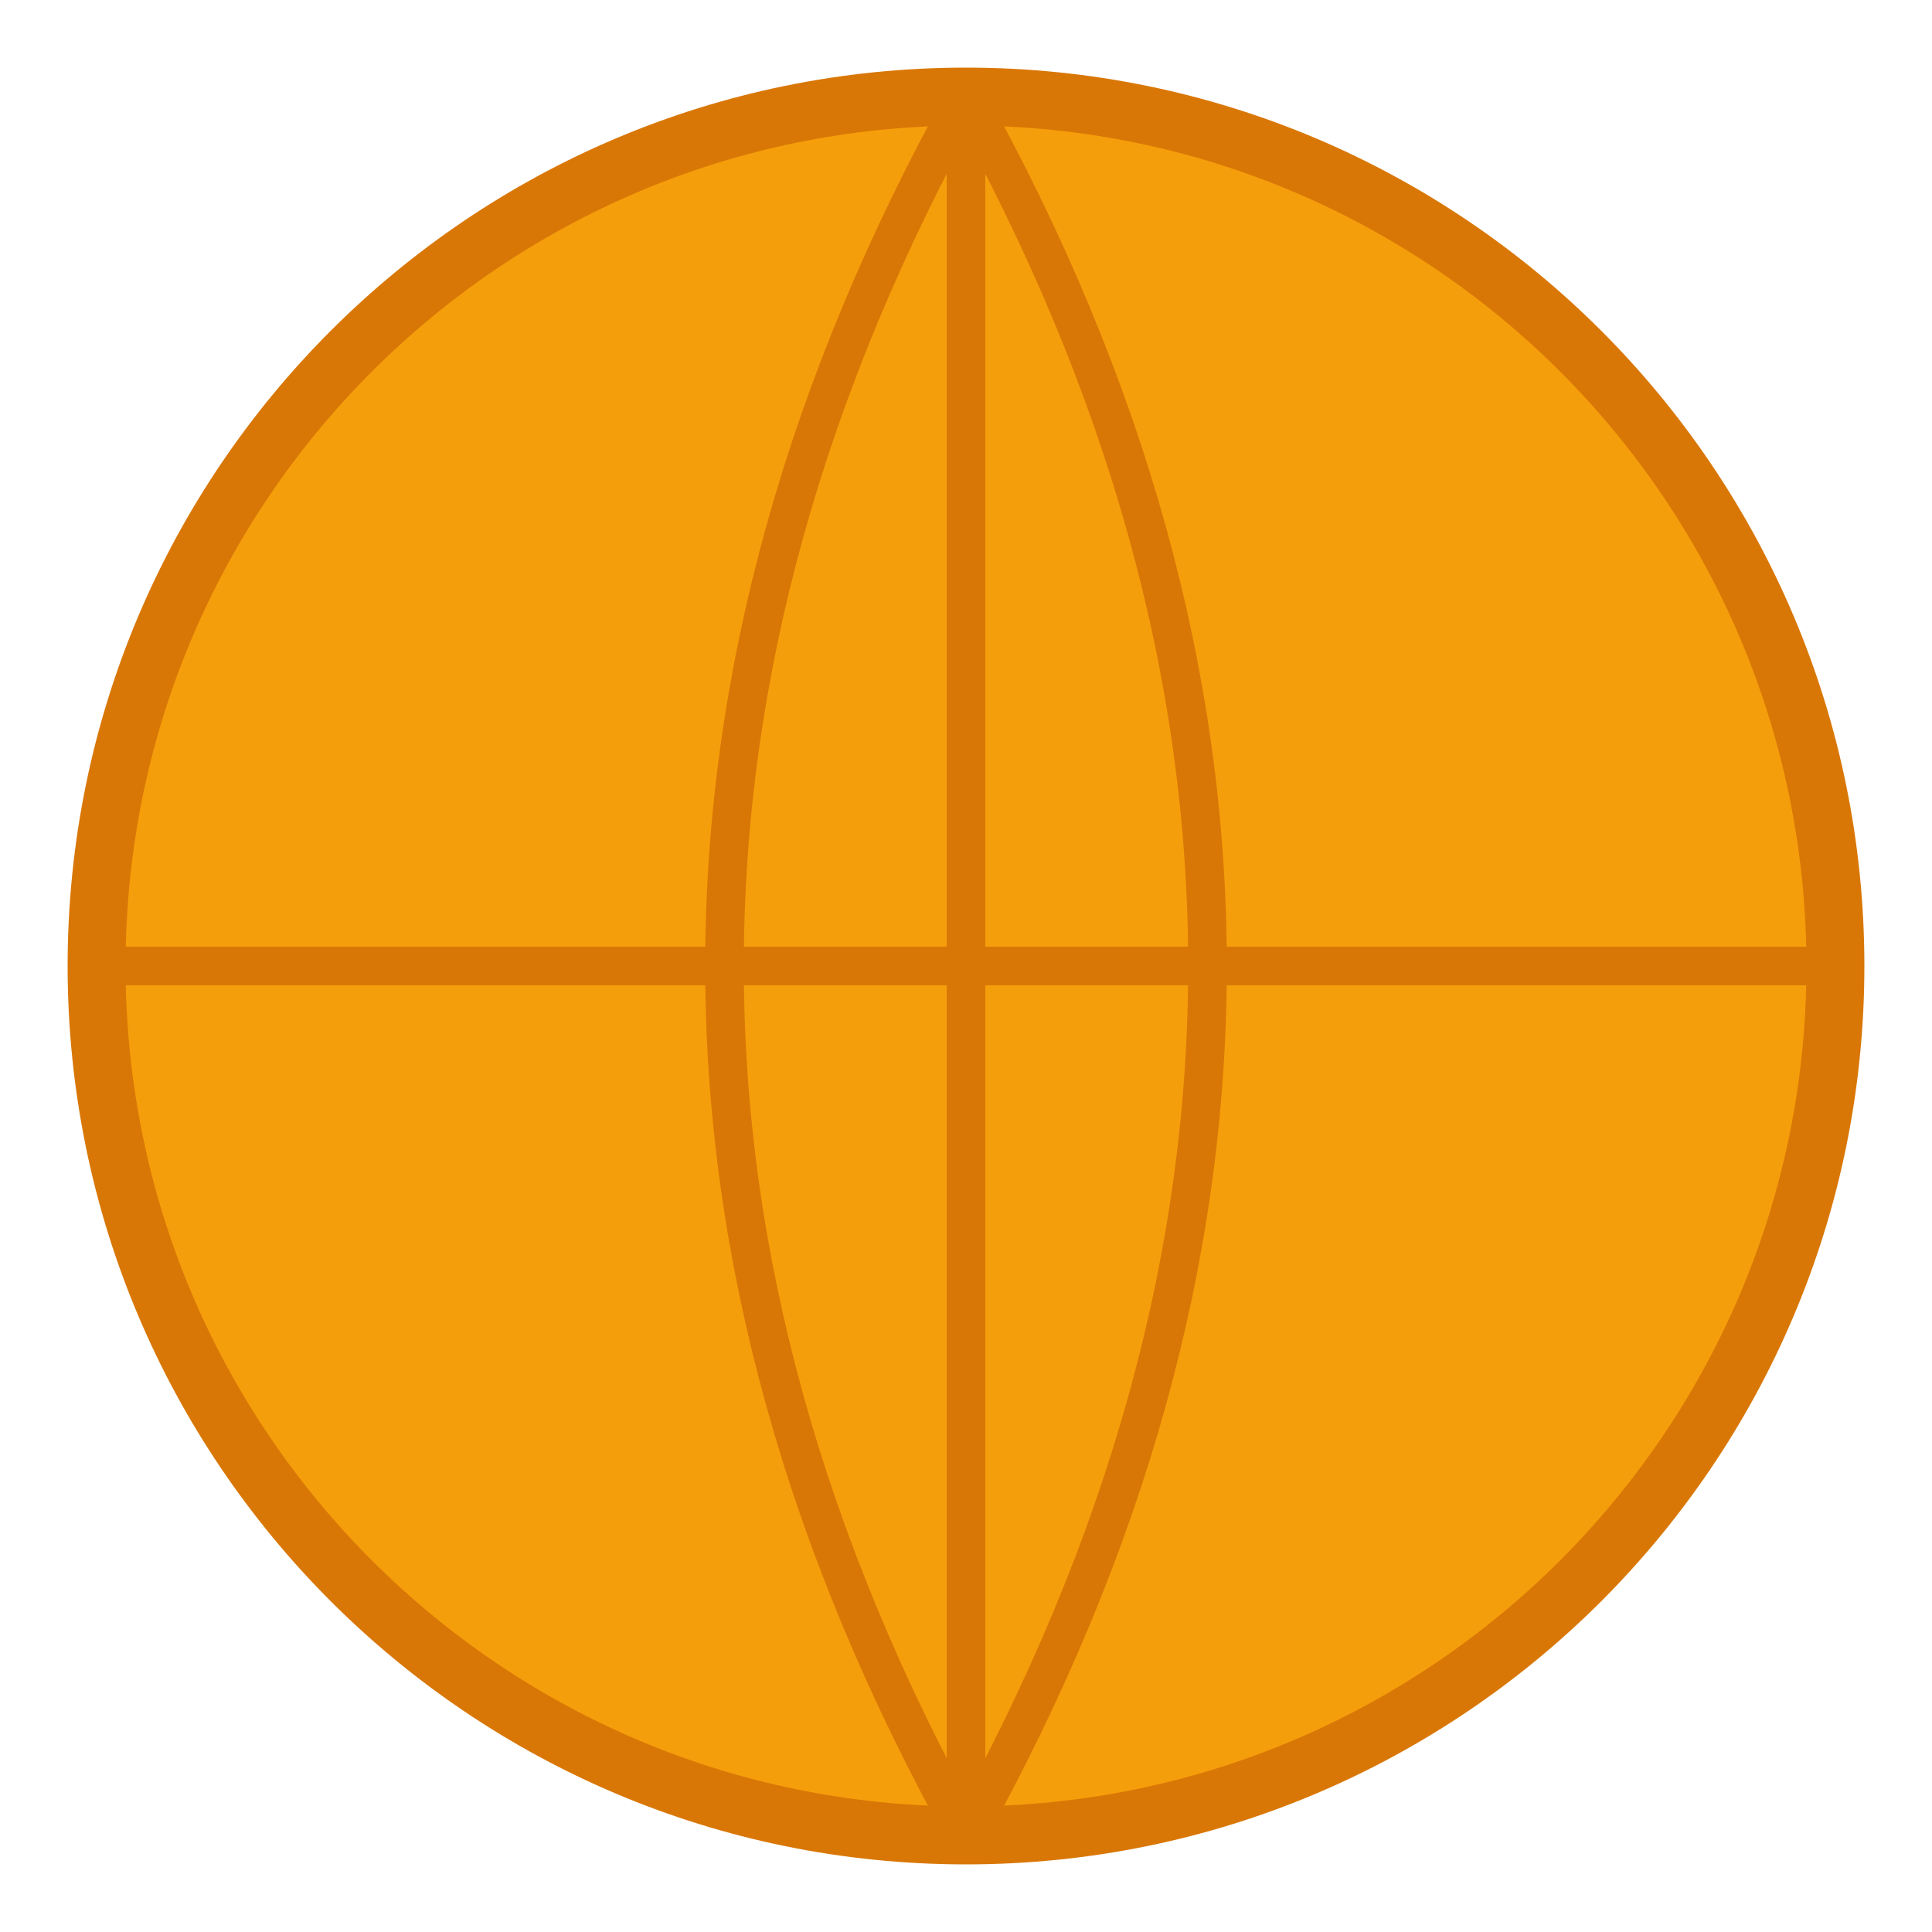
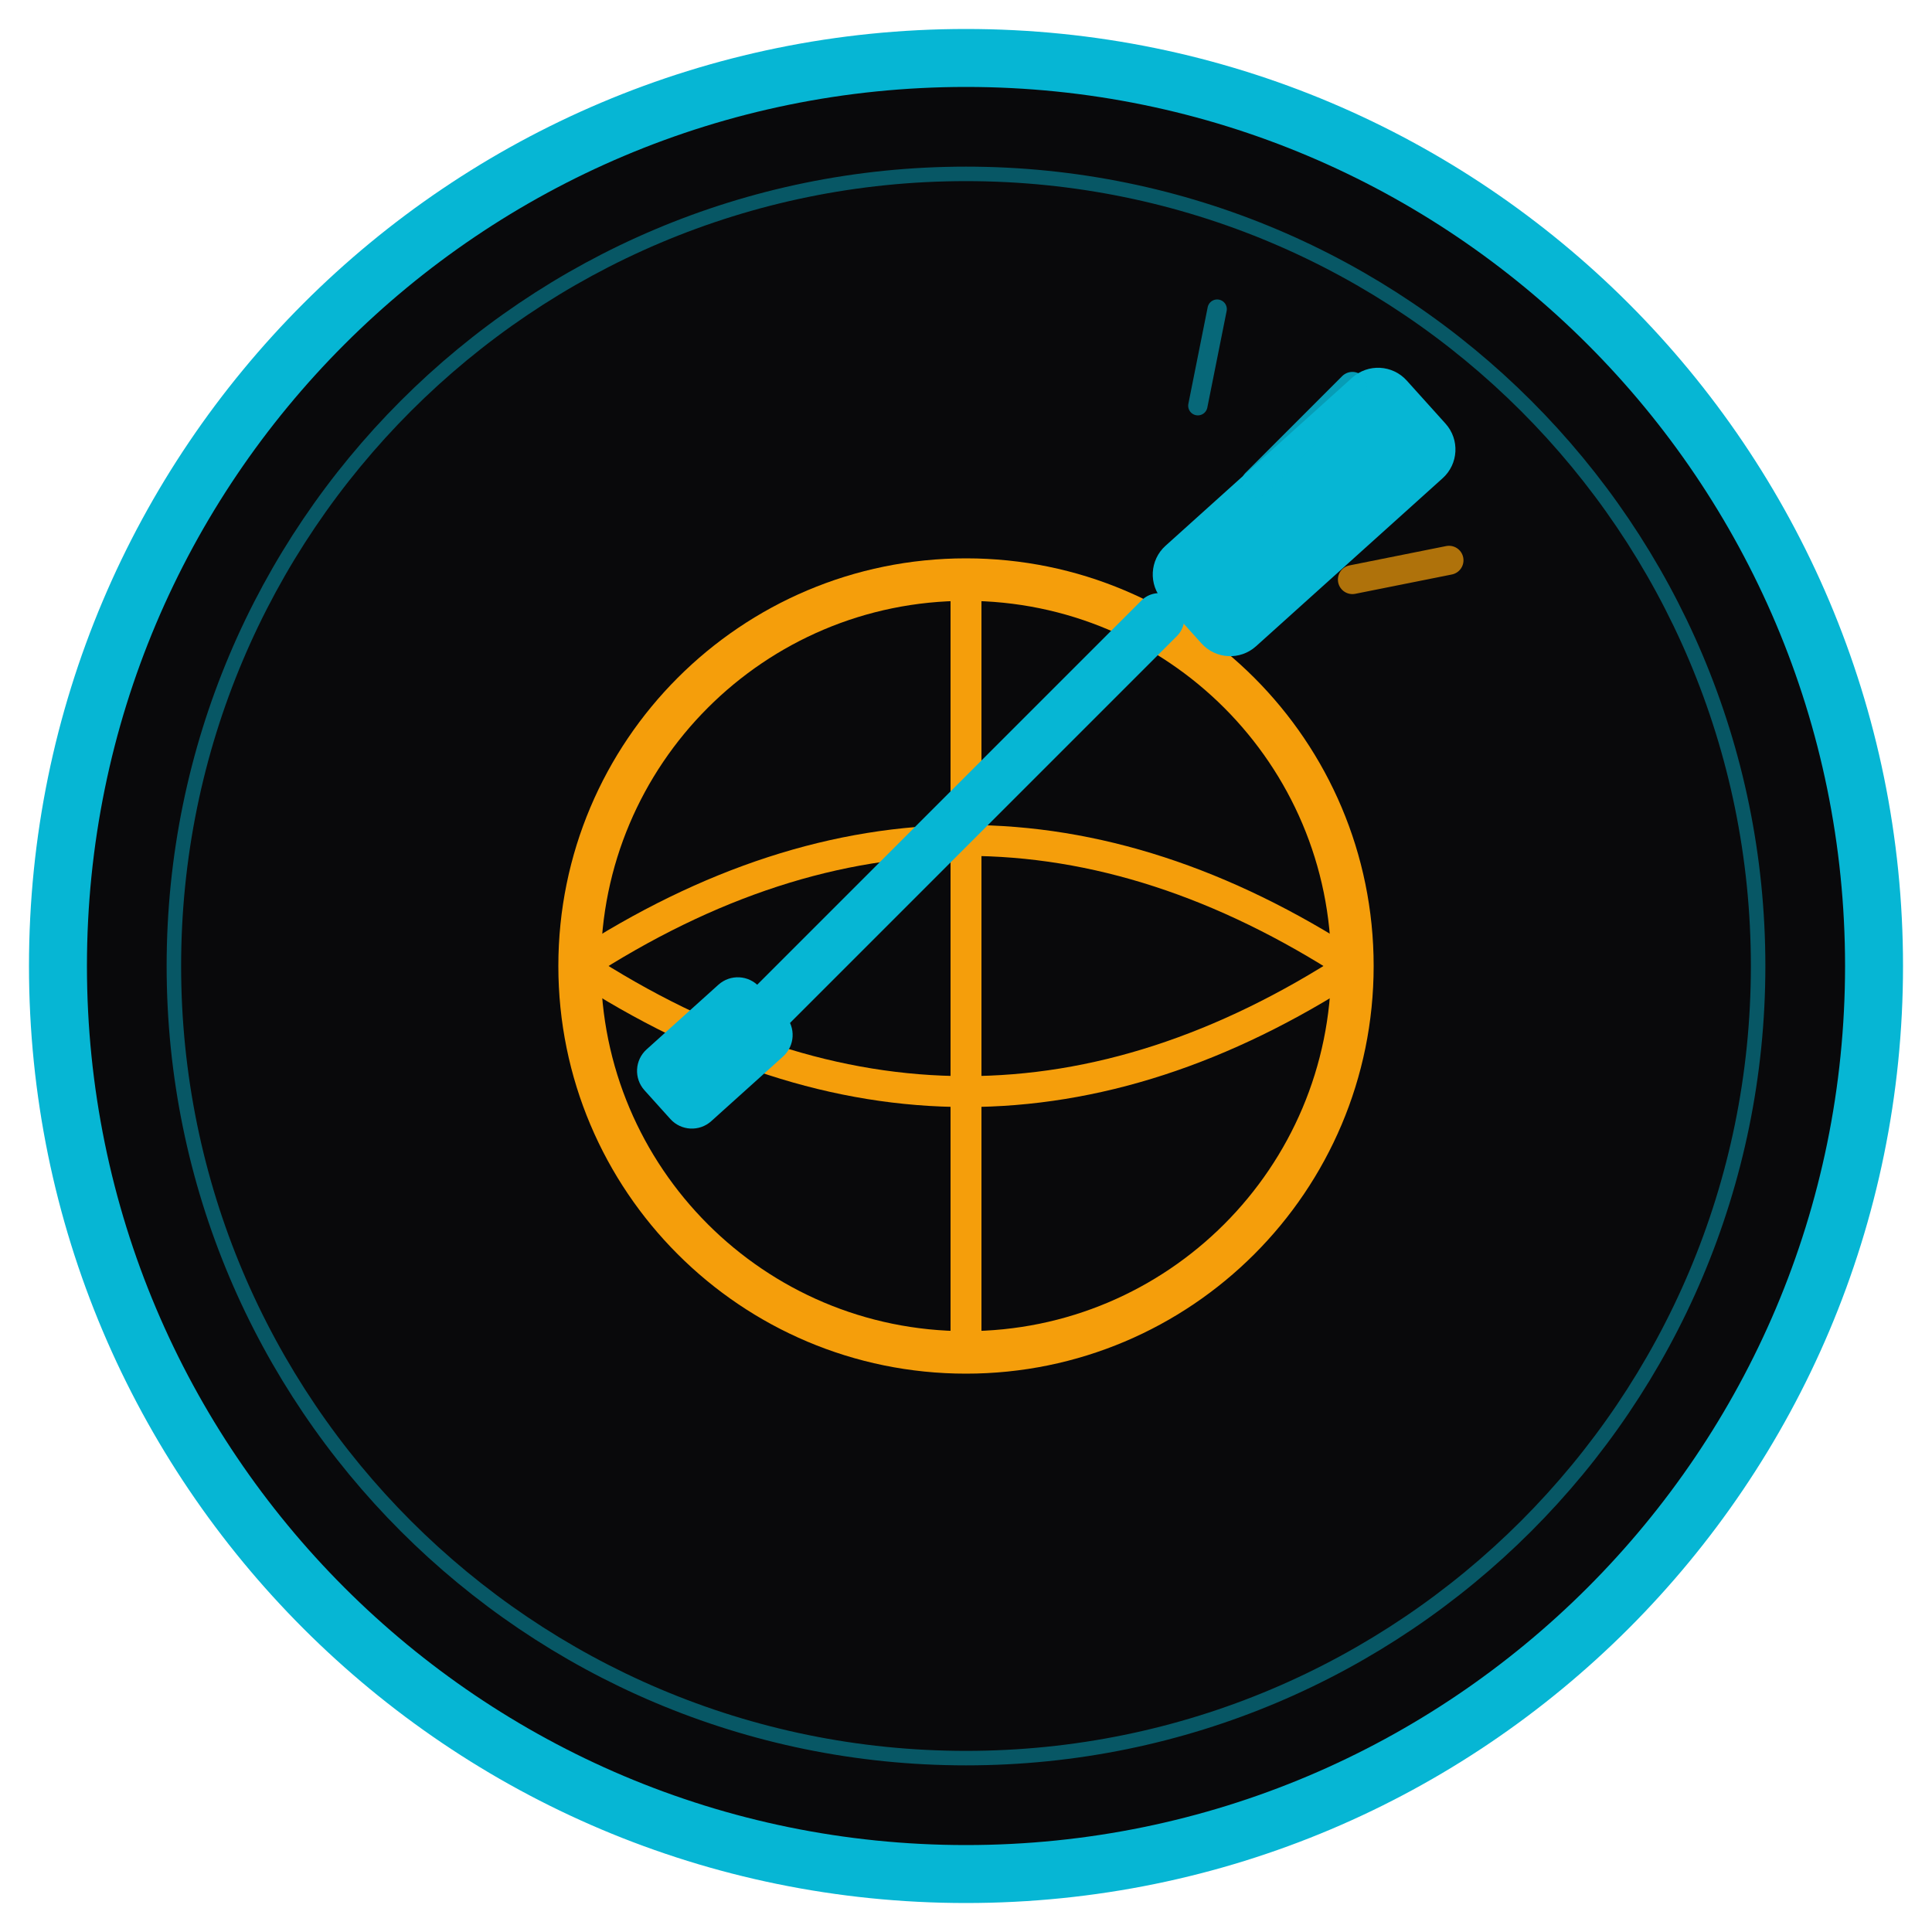
- <svg xmlns="http://www.w3.org/2000/svg" viewBox="0 0 100 100">
-   <circle cx="50" cy="50" r="45" fill="#f59e0b" stroke="#d97706" stroke-width="3" />
-   <path d="M50 5 v90" stroke="#d97706" stroke-width="2" />
-   <path d="M5 50 h90" stroke="#d97706" stroke-width="2" />
-   <path d="M50 5 Q25 50 50 95" stroke="#d97706" stroke-width="2" fill="none" />
-   <path d="M50 5 Q75 50 50 95" stroke="#d97706" stroke-width="2" fill="none" />
+ <svg xmlns="http://www.w3.org/2000/svg" viewBox="0 0 100 100" width="32" height="32">
+   <circle cx="50" cy="50" r="47" fill="#09090B" stroke="#06B6D4" stroke-width="3" />
+   <circle cx="50" cy="50" r="41" fill="none" stroke="#06B6D4" stroke-width="0.75" stroke-opacity="0.45" />
+   <circle cx="50" cy="50" r="20" fill="none" stroke="#F59E0B" stroke-width="2.2" />
+   <line x1="50" y1="30" x2="50" y2="70" stroke="#F59E0B" stroke-width="1.6" />
+   <path d="M30,50 Q50,37 70,50" fill="none" stroke="#F59E0B" stroke-width="1.6" />
+   <path d="M30,50 Q50,63 70,50" fill="none" stroke="#F59E0B" stroke-width="1.6" />
+   <rect x="59" y="23" width="17" height="7" rx="2" fill="#06B6D4" transform="rotate(-42 67.5 26.5)" />
+   <line x1="60" y1="32" x2="37" y2="55" stroke="#06B6D4" stroke-width="2.6" stroke-linecap="round" />
+   <rect x="33" y="52" width="8" height="5" rx="1.5" fill="#06B6D4" transform="rotate(-42 37 54.5)" />
+   <line x1="65" y1="25" x2="70" y2="20" stroke="#06B6D4" stroke-width="1.5" stroke-linecap="round" opacity="0.85" />
+   <line x1="70" y1="30" x2="75" y2="29" stroke="#F59E0B" stroke-width="1.5" stroke-linecap="round" opacity="0.7" />
+   <line x1="62" y1="21" x2="63" y2="16" stroke="#06B6D4" stroke-width="1" stroke-linecap="round" opacity="0.55" />
</svg>
